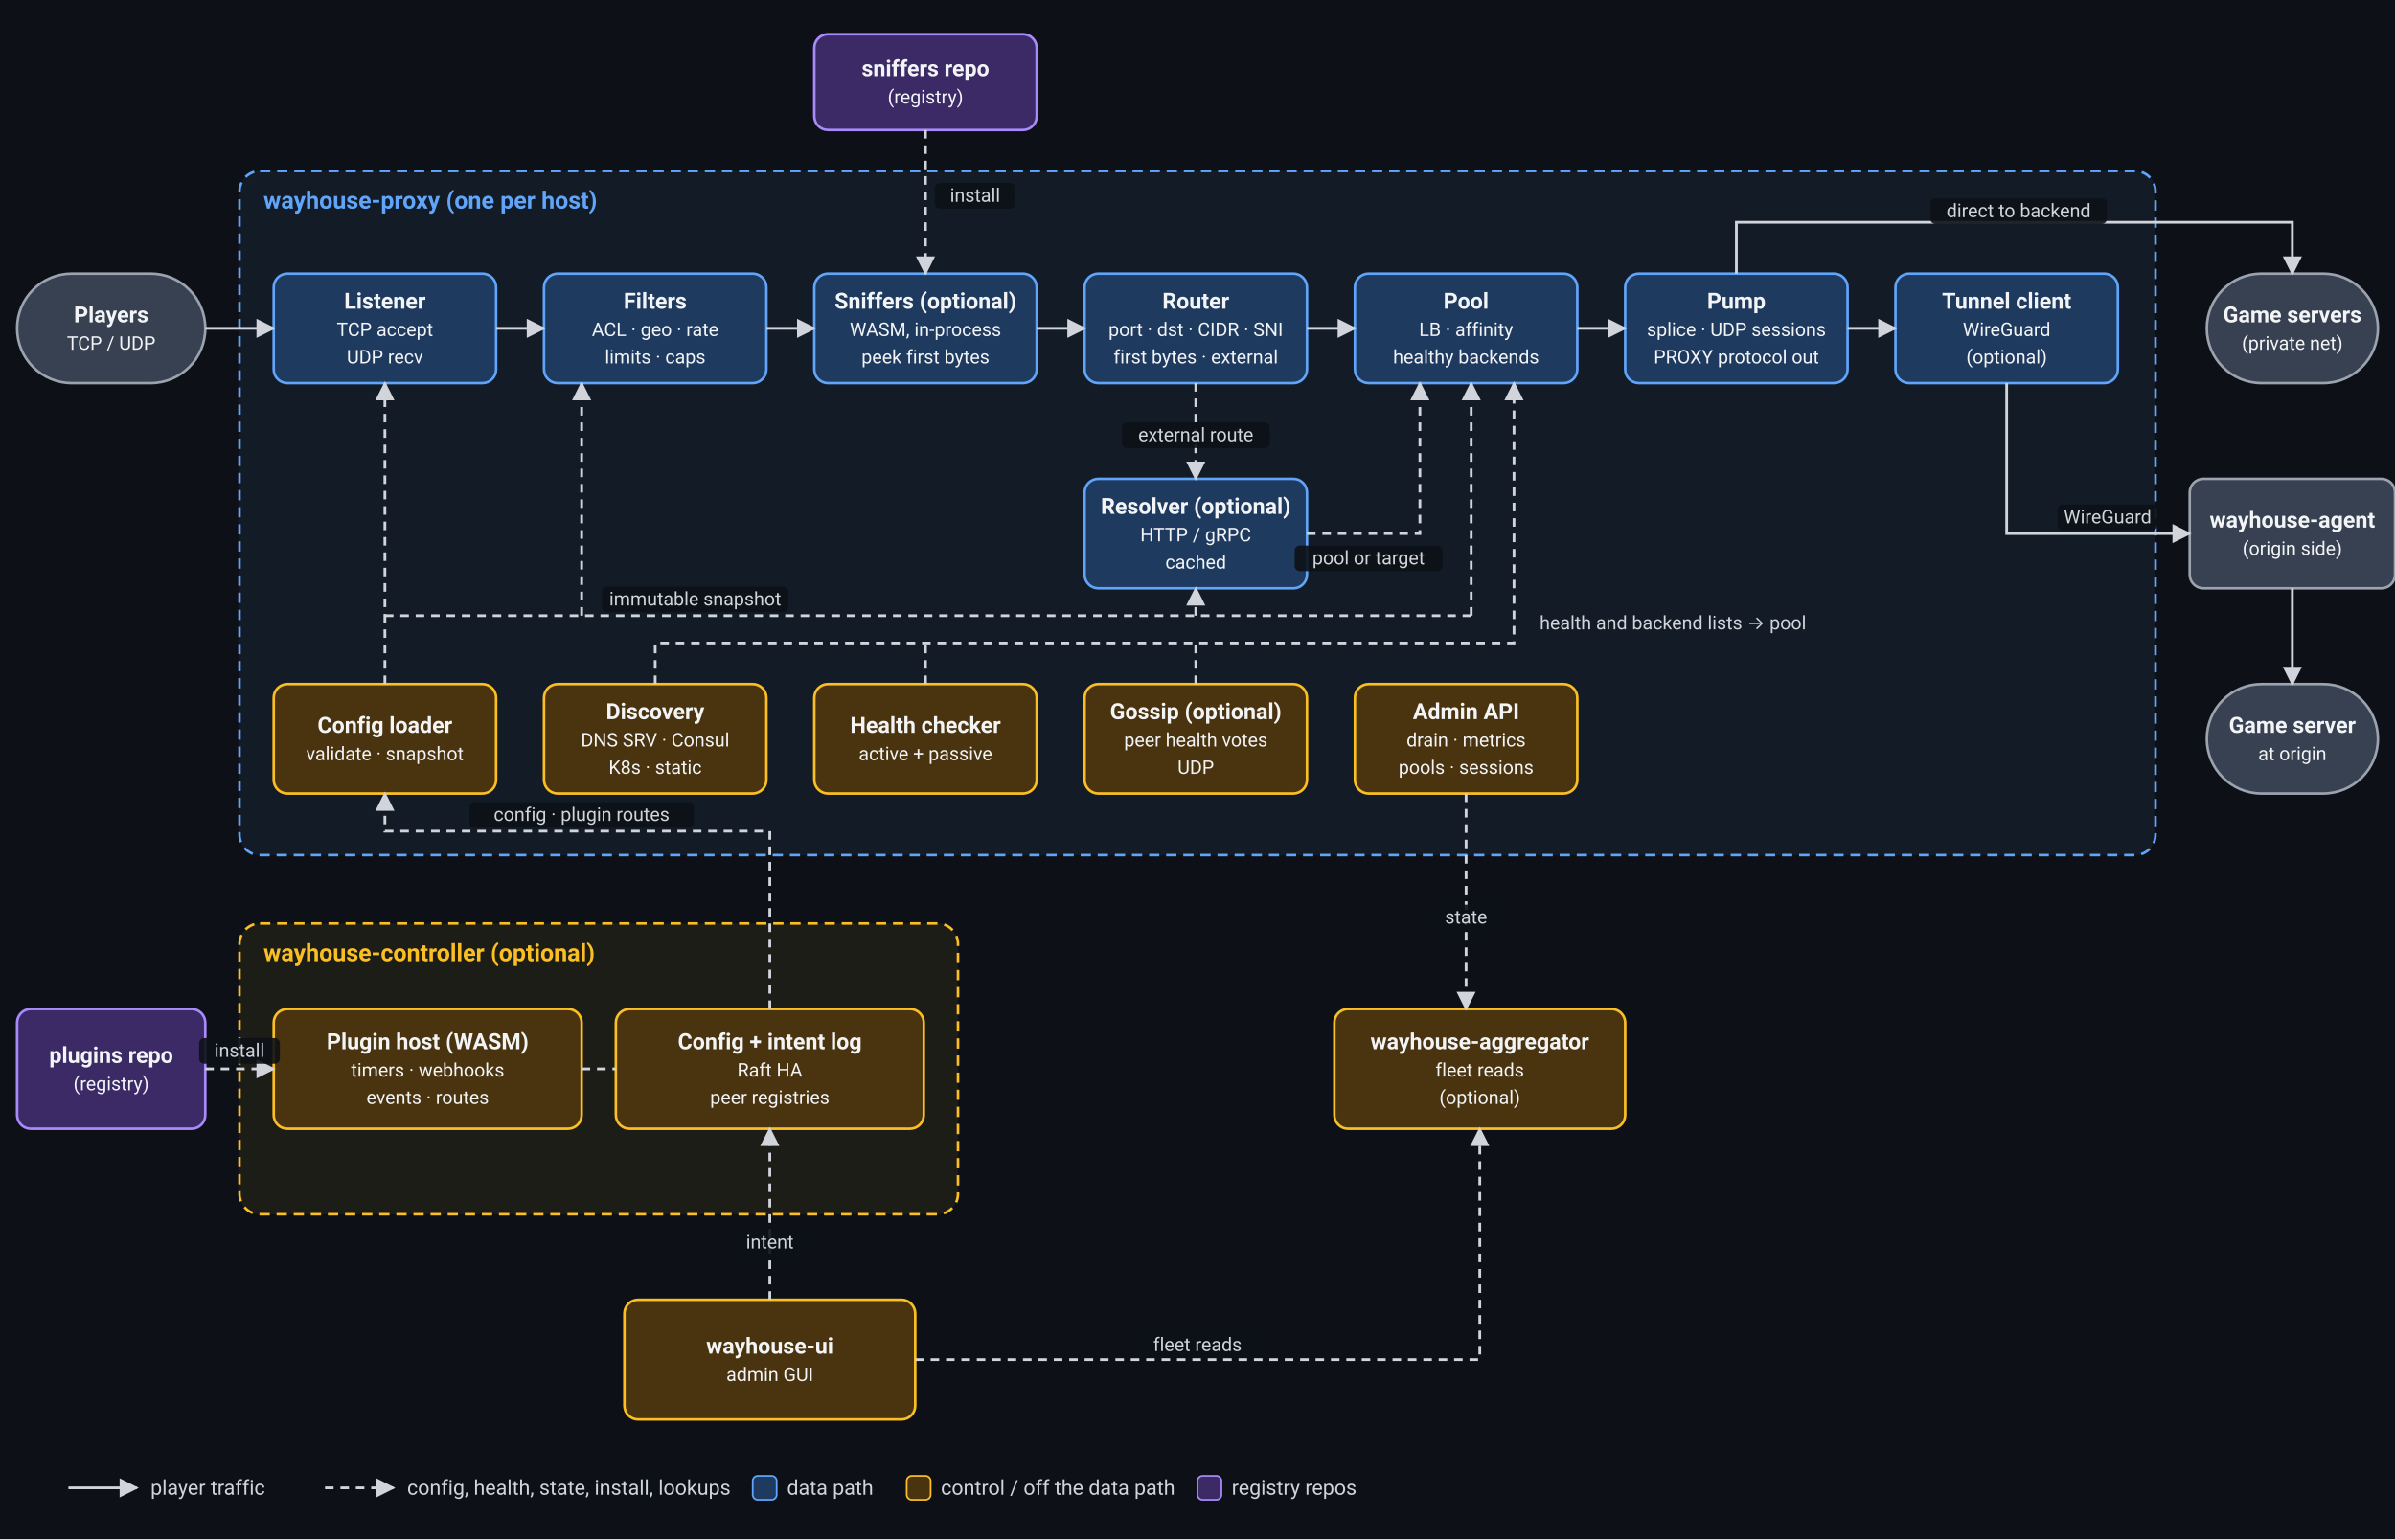
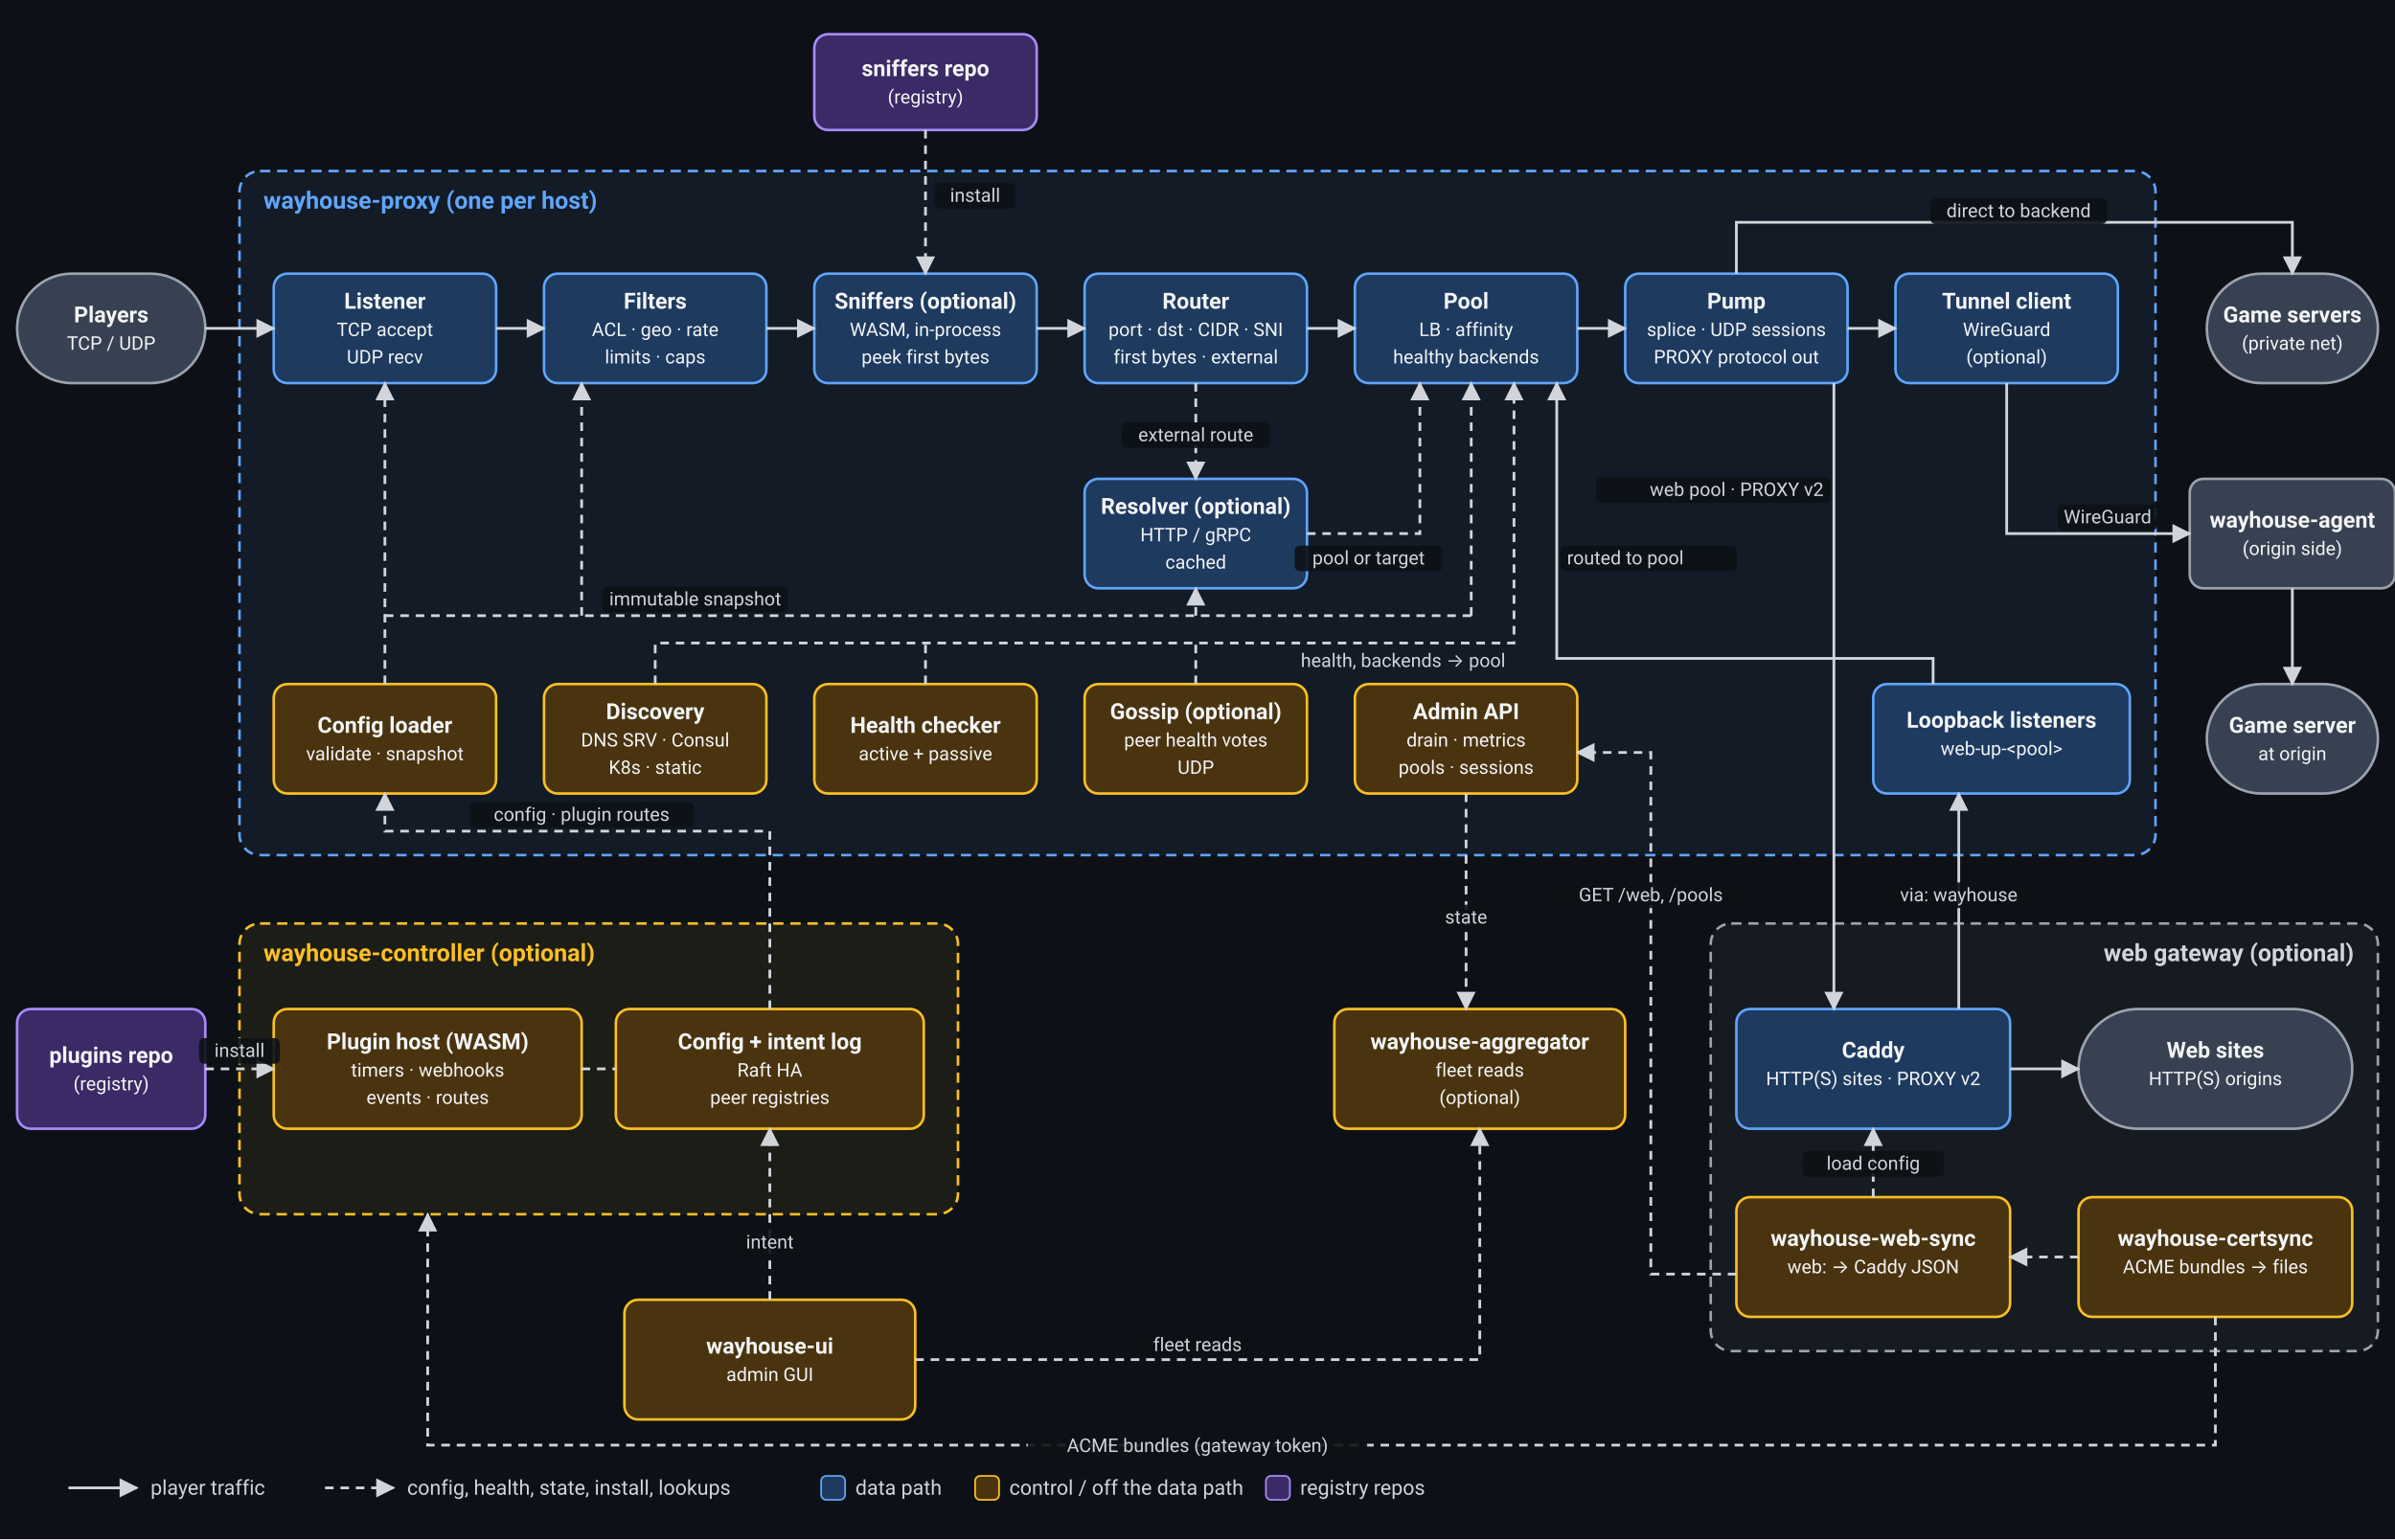
<svg xmlns="http://www.w3.org/2000/svg" viewBox="0 0 1400 900" width="1400" role="img" aria-labelledby="t d" font-family="system-ui,-apple-system,Segoe UI,Roboto,sans-serif">
  <defs>
    <marker id="a" viewBox="0 0 10 10" refX="9" refY="5" markerWidth="7" markerHeight="7" orient="auto-start-reverse">
      <path d="M0,0 L10,5 L0,10 z" fill="#d1d5db" />
    </marker>
  </defs>
  <rect width="1400" height="900" fill="#0d1117" />
  <rect x="10" y="160" width="110" height="64" rx="32" fill="#374151" stroke="#9ca3af" stroke-width="1.5" />
  <text x="65.0" y="188.5" text-anchor="middle" font-size="13" font-weight="700" fill="#f3f4f6">Players</text>
  <text x="65.0" y="204.5" text-anchor="middle" font-size="11" font-weight="400" fill="#f3f4f6">TCP / UDP</text>
  <rect x="1290" y="160" width="100" height="64" rx="32" fill="#374151" stroke="#9ca3af" stroke-width="1.5" />
  <text x="1340.0" y="188.5" text-anchor="middle" font-size="13" font-weight="700" fill="#f3f4f6">Game servers</text>
  <text x="1340.0" y="204.5" text-anchor="middle" font-size="11" font-weight="400" fill="#f3f4f6">(private net)</text>
  <rect x="140" y="100" width="1120" height="400" rx="12" fill="#60a5fa" fill-opacity="0.07" stroke="#60a5fa" stroke-width="1.5" stroke-dasharray="6 4" />
  <text x="154" y="122" font-size="14" font-weight="700" fill="#60a5fa">wayhouse-proxy (one per host)</text>
  <rect x="160" y="160" width="130" height="64" rx="8" fill="#1e3a5f" stroke="#60a5fa" stroke-width="1.5" />
  <text x="225.0" y="180.5" text-anchor="middle" font-size="13" font-weight="700" fill="#f3f4f6">Listener</text>
  <text x="225.0" y="196.5" text-anchor="middle" font-size="11" font-weight="400" fill="#f3f4f6">TCP accept</text>
  <text x="225.0" y="212.5" text-anchor="middle" font-size="11" font-weight="400" fill="#f3f4f6">UDP recv</text>
  <rect x="318" y="160" width="130" height="64" rx="8" fill="#1e3a5f" stroke="#60a5fa" stroke-width="1.5" />
  <text x="383.0" y="180.5" text-anchor="middle" font-size="13" font-weight="700" fill="#f3f4f6">Filters</text>
  <text x="383.0" y="196.5" text-anchor="middle" font-size="11" font-weight="400" fill="#f3f4f6">ACL · geo · rate</text>
  <text x="383.0" y="212.5" text-anchor="middle" font-size="11" font-weight="400" fill="#f3f4f6">limits · caps</text>
  <rect x="476" y="160" width="130" height="64" rx="8" fill="#1e3a5f" stroke="#60a5fa" stroke-width="1.5" />
  <text x="541.0" y="180.5" text-anchor="middle" font-size="13" font-weight="700" fill="#f3f4f6">Sniffers (optional)</text>
  <text x="541.0" y="196.5" text-anchor="middle" font-size="11" font-weight="400" fill="#f3f4f6">WASM, in-process</text>
  <text x="541.0" y="212.5" text-anchor="middle" font-size="11" font-weight="400" fill="#f3f4f6">peek first bytes</text>
  <rect x="634" y="160" width="130" height="64" rx="8" fill="#1e3a5f" stroke="#60a5fa" stroke-width="1.5" />
  <text x="699.0" y="180.5" text-anchor="middle" font-size="13" font-weight="700" fill="#f3f4f6">Router</text>
  <text x="699.0" y="196.5" text-anchor="middle" font-size="11" font-weight="400" fill="#f3f4f6">port · dst · CIDR · SNI</text>
  <text x="699.0" y="212.5" text-anchor="middle" font-size="11" font-weight="400" fill="#f3f4f6">first bytes · external</text>
  <rect x="792" y="160" width="130" height="64" rx="8" fill="#1e3a5f" stroke="#60a5fa" stroke-width="1.5" />
  <text x="857.0" y="180.5" text-anchor="middle" font-size="13" font-weight="700" fill="#f3f4f6">Pool</text>
  <text x="857.0" y="196.5" text-anchor="middle" font-size="11" font-weight="400" fill="#f3f4f6">LB · affinity</text>
  <text x="857.0" y="212.5" text-anchor="middle" font-size="11" font-weight="400" fill="#f3f4f6">healthy backends</text>
  <rect x="950" y="160" width="130" height="64" rx="8" fill="#1e3a5f" stroke="#60a5fa" stroke-width="1.5" />
  <text x="1015.0" y="180.5" text-anchor="middle" font-size="13" font-weight="700" fill="#f3f4f6">Pump</text>
  <text x="1015.0" y="196.5" text-anchor="middle" font-size="11" font-weight="400" fill="#f3f4f6">splice · UDP sessions</text>
  <text x="1015.0" y="212.5" text-anchor="middle" font-size="11" font-weight="400" fill="#f3f4f6">PROXY protocol out</text>
  <rect x="1108" y="160" width="130" height="64" rx="8" fill="#1e3a5f" stroke="#60a5fa" stroke-width="1.5" />
  <text x="1173.0" y="180.5" text-anchor="middle" font-size="13" font-weight="700" fill="#f3f4f6">Tunnel client</text>
  <text x="1173.0" y="196.5" text-anchor="middle" font-size="11" font-weight="400" fill="#f3f4f6">WireGuard</text>
  <text x="1173.0" y="212.5" text-anchor="middle" font-size="11" font-weight="400" fill="#f3f4f6">(optional)</text>
  <polyline points="120,192 160,192" fill="none" stroke="#d1d5db" stroke-width="1.6" marker-end="url(#a)" />
  <polyline points="290,192 318,192" fill="none" stroke="#d1d5db" stroke-width="1.6" marker-end="url(#a)" />
  <polyline points="448,192 476,192" fill="none" stroke="#d1d5db" stroke-width="1.6" marker-end="url(#a)" />
  <polyline points="606,192 634,192" fill="none" stroke="#d1d5db" stroke-width="1.6" marker-end="url(#a)" />
  <polyline points="764,192 792,192" fill="none" stroke="#d1d5db" stroke-width="1.6" marker-end="url(#a)" />
  <polyline points="922,192 950,192" fill="none" stroke="#d1d5db" stroke-width="1.6" marker-end="url(#a)" />
  <polyline points="1080,192 1108,192" fill="none" stroke="#d1d5db" stroke-width="1.6" marker-end="url(#a)" />
  <rect x="634" y="280" width="130" height="64" rx="8" fill="#1e3a5f" stroke="#60a5fa" stroke-width="1.5" />
  <text x="699.0" y="300.5" text-anchor="middle" font-size="13" font-weight="700" fill="#f3f4f6">Resolver (optional)</text>
  <text x="699.0" y="316.5" text-anchor="middle" font-size="11" font-weight="400" fill="#f3f4f6">HTTP / gRPC</text>
  <text x="699.0" y="332.5" text-anchor="middle" font-size="11" font-weight="400" fill="#f3f4f6">cached</text>
  <polyline points="699,224 699,280" fill="none" stroke="#d1d5db" stroke-width="1.6" stroke-dasharray="5 4" marker-end="url(#a)" />
  <rect x="655.8" y="247" width="86.4" height="15" rx="3" fill="#0d1117" fill-opacity="0.9" />
  <text x="699" y="258" text-anchor="middle" font-size="11" fill="#d1d5db">external route</text>
  <polyline points="764,312 830,312 830,224" fill="none" stroke="#d1d5db" stroke-width="1.6" stroke-dasharray="5 4" marker-end="url(#a)" />
  <rect x="756.8" y="319" width="86.4" height="15" rx="3" fill="#0d1117" fill-opacity="0.9" />
  <text x="800" y="330" text-anchor="middle" font-size="11" fill="#d1d5db">pool or target</text>
  <polyline points="1015,160 1015,130 1340,130 1340,160" fill="none" stroke="#d1d5db" stroke-width="1.6" marker-end="url(#a)" />
  <rect x="1128.4" y="116" width="103.2" height="15" rx="3" fill="#0d1117" fill-opacity="0.9" />
  <text x="1180" y="127" text-anchor="middle" font-size="11" fill="#d1d5db">direct to backend</text>
  <rect x="1280" y="280" width="120" height="64" rx="8" fill="#374151" stroke="#9ca3af" stroke-width="1.5" />
  <text x="1340.0" y="308.5" text-anchor="middle" font-size="13" font-weight="700" fill="#f3f4f6">wayhouse-agent</text>
  <text x="1340.0" y="324.5" text-anchor="middle" font-size="11" font-weight="400" fill="#f3f4f6">(origin side)</text>
  <rect x="1290" y="400" width="100" height="64" rx="32" fill="#374151" stroke="#9ca3af" stroke-width="1.5" />
  <text x="1340.0" y="428.5" text-anchor="middle" font-size="13" font-weight="700" fill="#f3f4f6">Game server</text>
  <text x="1340.0" y="444.5" text-anchor="middle" font-size="11" font-weight="400" fill="#f3f4f6">at origin</text>
  <polyline points="1173,224 1173,312 1280,312" fill="none" stroke="#d1d5db" stroke-width="1.6" marker-end="url(#a)" />
  <rect x="1202.8" y="295" width="58.4" height="15" rx="3" fill="#0d1117" fill-opacity="0.9" />
  <text x="1232" y="306" text-anchor="middle" font-size="11" fill="#d1d5db">WireGuard</text>
  <polyline points="1340,344 1340,400" fill="none" stroke="#d1d5db" stroke-width="1.6" marker-end="url(#a)" />
  <rect x="160" y="400" width="130" height="64" rx="8" fill="#4a3410" stroke="#fbbf24" stroke-width="1.5" />
  <text x="225.0" y="428.5" text-anchor="middle" font-size="13" font-weight="700" fill="#f3f4f6">Config loader</text>
  <text x="225.0" y="444.5" text-anchor="middle" font-size="11" font-weight="400" fill="#f3f4f6">validate · snapshot</text>
  <rect x="318" y="400" width="130" height="64" rx="8" fill="#4a3410" stroke="#fbbf24" stroke-width="1.5" />
  <text x="383.0" y="420.5" text-anchor="middle" font-size="13" font-weight="700" fill="#f3f4f6">Discovery</text>
  <text x="383.0" y="436.5" text-anchor="middle" font-size="11" font-weight="400" fill="#f3f4f6">DNS SRV · Consul</text>
  <text x="383.0" y="452.5" text-anchor="middle" font-size="11" font-weight="400" fill="#f3f4f6">K8s · static</text>
  <rect x="476" y="400" width="130" height="64" rx="8" fill="#4a3410" stroke="#fbbf24" stroke-width="1.5" />
  <text x="541.0" y="428.5" text-anchor="middle" font-size="13" font-weight="700" fill="#f3f4f6">Health checker</text>
  <text x="541.0" y="444.5" text-anchor="middle" font-size="11" font-weight="400" fill="#f3f4f6">active + passive</text>
  <rect x="634" y="400" width="130" height="64" rx="8" fill="#4a3410" stroke="#fbbf24" stroke-width="1.5" />
  <text x="699.0" y="420.5" text-anchor="middle" font-size="13" font-weight="700" fill="#f3f4f6">Gossip (optional)</text>
  <text x="699.0" y="436.5" text-anchor="middle" font-size="11" font-weight="400" fill="#f3f4f6">peer health votes</text>
  <text x="699.0" y="452.5" text-anchor="middle" font-size="11" font-weight="400" fill="#f3f4f6">UDP</text>
  <rect x="792" y="400" width="130" height="64" rx="8" fill="#4a3410" stroke="#fbbf24" stroke-width="1.5" />
  <text x="857.0" y="420.5" text-anchor="middle" font-size="13" font-weight="700" fill="#f3f4f6">Admin API</text>
  <text x="857.0" y="436.5" text-anchor="middle" font-size="11" font-weight="400" fill="#f3f4f6">drain · metrics</text>
  <text x="857.0" y="452.5" text-anchor="middle" font-size="11" font-weight="400" fill="#f3f4f6">pools · sessions</text>
  <polyline points="225,400 225,224" fill="none" stroke="#d1d5db" stroke-width="1.6" stroke-dasharray="5 4" marker-end="url(#a)" />
  <polyline points="225,360 860,360" fill="none" stroke="#d1d5db" stroke-width="1.6" stroke-dasharray="5 4" />
  <polyline points="340,360 340,224" fill="none" stroke="#d1d5db" stroke-width="1.6" stroke-dasharray="5 4" marker-end="url(#a)" />
  <polyline points="699,360 699,344" fill="none" stroke="#d1d5db" stroke-width="1.6" stroke-dasharray="5 4" marker-end="url(#a)" />
  <polyline points="860,360 860,224" fill="none" stroke="#d1d5db" stroke-width="1.6" stroke-dasharray="5 4" marker-end="url(#a)" />
  <rect x="352" y="343" width="108.8" height="15" rx="3" fill="#0d1117" fill-opacity="0.9" />
  <text x="406.4" y="354" text-anchor="middle" font-size="11" fill="#d1d5db">immutable snapshot</text>
  <polyline points="383,400 383,376 885,376 885,224" fill="none" stroke="#d1d5db" stroke-width="1.6" stroke-dasharray="5 4" marker-end="url(#a)" />
  <polyline points="541,400 541,376" fill="none" stroke="#d1d5db" stroke-width="1.6" stroke-dasharray="5 4" />
  <polyline points="699,400 699,376" fill="none" stroke="#d1d5db" stroke-width="1.6" stroke-dasharray="5 4" />
-   <text x="900" y="368" font-size="11" text-anchor="start" fill="#d1d5db">health and backend lists → pool</text>
+   <text x="880" y="390" font-size="11" text-anchor="end" fill="#d1d5db">health, backends → pool</text>
  <rect x="140" y="540" width="420" height="170" rx="12" fill="#fbbf24" fill-opacity="0.07" stroke="#fbbf24" stroke-width="1.5" stroke-dasharray="6 4" />
  <text x="154" y="562" font-size="14" font-weight="700" fill="#fbbf24">wayhouse-controller (optional)</text>
  <rect x="160" y="590" width="180" height="70" rx="8" fill="#4a3410" stroke="#fbbf24" stroke-width="1.5" />
  <text x="250.0" y="613.5" text-anchor="middle" font-size="13" font-weight="700" fill="#f3f4f6">Plugin host (WASM)</text>
  <text x="250.0" y="629.5" text-anchor="middle" font-size="11" font-weight="400" fill="#f3f4f6">timers · webhooks</text>
  <text x="250.0" y="645.5" text-anchor="middle" font-size="11" font-weight="400" fill="#f3f4f6">events · routes</text>
  <rect x="360" y="590" width="180" height="70" rx="8" fill="#4a3410" stroke="#fbbf24" stroke-width="1.5" />
  <text x="450.0" y="613.5" text-anchor="middle" font-size="13" font-weight="700" fill="#f3f4f6">Config + intent log</text>
  <text x="450.0" y="629.5" text-anchor="middle" font-size="11" font-weight="400" fill="#f3f4f6">Raft HA</text>
  <text x="450.0" y="645.5" text-anchor="middle" font-size="11" font-weight="400" fill="#f3f4f6">peer registries</text>
  <polyline points="340,625 360,625" fill="none" stroke="#d1d5db" stroke-width="1.6" stroke-dasharray="5 4" />
  <polyline points="450,590 450,486 225,486 225,464" fill="none" stroke="#d1d5db" stroke-width="1.6" stroke-dasharray="5 4" marker-end="url(#a)" />
  <rect x="274.4" y="469" width="131.2" height="15" rx="3" fill="#0d1117" fill-opacity="0.9" />
  <text x="340" y="480" text-anchor="middle" font-size="11" fill="#d1d5db">config · plugin routes</text>
  <rect x="780" y="590" width="170" height="70" rx="8" fill="#4a3410" stroke="#fbbf24" stroke-width="1.5" />
  <text x="865.0" y="613.5" text-anchor="middle" font-size="13" font-weight="700" fill="#f3f4f6">wayhouse-aggregator</text>
  <text x="865.0" y="629.5" text-anchor="middle" font-size="11" font-weight="400" fill="#f3f4f6">fleet reads</text>
  <text x="865.0" y="645.5" text-anchor="middle" font-size="11" font-weight="400" fill="#f3f4f6">(optional)</text>
  <polyline points="857,464 857,590" fill="none" stroke="#d1d5db" stroke-width="1.6" stroke-dasharray="5 4" marker-end="url(#a)" />
  <rect x="839.0" y="529" width="36.0" height="15" rx="3" fill="#0d1117" fill-opacity="0.9" />
  <text x="857" y="540" text-anchor="middle" font-size="11" fill="#d1d5db">state</text>
  <rect x="365" y="760" width="170" height="70" rx="8" fill="#4a3410" stroke="#fbbf24" stroke-width="1.5" />
  <text x="450.0" y="791.5" text-anchor="middle" font-size="13" font-weight="700" fill="#f3f4f6">wayhouse-ui</text>
  <text x="450.0" y="807.5" text-anchor="middle" font-size="11" font-weight="400" fill="#f3f4f6">admin GUI</text>
  <polyline points="450,760 450,660" fill="none" stroke="#d1d5db" stroke-width="1.6" stroke-dasharray="5 4" marker-end="url(#a)" />
  <rect x="429.2" y="719" width="41.6" height="15" rx="3" fill="#0d1117" fill-opacity="0.9" />
  <text x="450" y="730" text-anchor="middle" font-size="11" fill="#d1d5db">intent</text>
  <polyline points="535,795 865,795 865,660" fill="none" stroke="#d1d5db" stroke-width="1.6" stroke-dasharray="5 4" marker-end="url(#a)" />
  <rect x="665.2" y="779" width="69.6" height="15" rx="3" fill="#0d1117" fill-opacity="0.9" />
  <text x="700" y="790" text-anchor="middle" font-size="11" fill="#d1d5db">fleet reads</text>
  <rect x="10" y="590" width="110" height="70" rx="8" fill="#3b2a66" stroke="#a78bfa" stroke-width="1.5" />
  <text x="65.0" y="621.5" text-anchor="middle" font-size="13" font-weight="700" fill="#f3f4f6">plugins repo</text>
  <text x="65.0" y="637.5" text-anchor="middle" font-size="11" font-weight="400" fill="#f3f4f6">(registry)</text>
  <polyline points="120,625 160,625" fill="none" stroke="#d1d5db" stroke-width="1.6" stroke-dasharray="5 4" marker-end="url(#a)" />
  <rect x="116.4" y="607" width="47.2" height="15" rx="3" fill="#0d1117" fill-opacity="0.9" />
  <text x="140" y="618" text-anchor="middle" font-size="11" fill="#d1d5db">install</text>
  <rect x="476" y="20" width="130" height="56" rx="8" fill="#3b2a66" stroke="#a78bfa" stroke-width="1.5" />
  <text x="541.0" y="44.5" text-anchor="middle" font-size="13" font-weight="700" fill="#f3f4f6">sniffers repo</text>
  <text x="541.0" y="60.5" text-anchor="middle" font-size="11" font-weight="400" fill="#f3f4f6">(registry)</text>
  <polyline points="541,76 541,160" fill="none" stroke="#d1d5db" stroke-width="1.6" stroke-dasharray="5 4" marker-end="url(#a)" />
  <rect x="546.4" y="107" width="47.2" height="15" rx="3" fill="#0d1117" fill-opacity="0.9" />
  <text x="570" y="118" text-anchor="middle" font-size="11" fill="#d1d5db">install</text>
  <polyline points="40,870 80,870" fill="none" stroke="#d1d5db" stroke-width="1.6" marker-end="url(#a)" />
  <text x="88" y="874" font-size="12" text-anchor="start" fill="#d1d5db">player traffic</text>
  <polyline points="190,870 230,870" fill="none" stroke="#d1d5db" stroke-width="1.6" stroke-dasharray="5 4" marker-end="url(#a)" />
  <text x="238" y="874" font-size="12" text-anchor="start" fill="#d1d5db">config, health, state, install, lookups</text>
-   <rect x="440" y="863" width="14" height="14" rx="3" fill="#1e3a5f" stroke="#60a5fa" />
-   <text x="460" y="874" font-size="12" text-anchor="start" fill="#d1d5db">data path</text>
-   <rect x="530" y="863" width="14" height="14" rx="3" fill="#4a3410" stroke="#fbbf24" />
-   <text x="550" y="874" font-size="12" text-anchor="start" fill="#d1d5db">control / off the data path</text>
-   <rect x="700" y="863" width="14" height="14" rx="3" fill="#3b2a66" stroke="#a78bfa" />
-   <text x="720" y="874" font-size="12" text-anchor="start" fill="#d1d5db">registry repos</text>
+   <rect x="480" y="863" width="14" height="14" rx="3" fill="#1e3a5f" stroke="#60a5fa" />
+   <text x="500" y="874" font-size="12" text-anchor="start" fill="#d1d5db">data path</text>
+   <rect x="570" y="863" width="14" height="14" rx="3" fill="#4a3410" stroke="#fbbf24" />
+   <text x="590" y="874" font-size="12" text-anchor="start" fill="#d1d5db">control / off the data path</text>
+   <rect x="740" y="863" width="14" height="14" rx="3" fill="#3b2a66" stroke="#a78bfa" />
+   <text x="760" y="874" font-size="12" text-anchor="start" fill="#d1d5db">registry repos</text>
+   <rect x="1000" y="540" width="390" height="250" rx="12" fill="#9ca3af" fill-opacity="0.07" stroke="#9ca3af" stroke-width="1.5" stroke-dasharray="6 4" />
+   <text x="1376" y="562" text-anchor="end" font-size="14" font-weight="700" fill="#d1d5db">web gateway (optional)</text>
+   <rect x="1015" y="590" width="160" height="70" rx="8" fill="#1e3a5f" stroke="#60a5fa" stroke-width="1.5" />
+   <text x="1095.0" y="618.5" text-anchor="middle" font-size="13" font-weight="700" fill="#f3f4f6">Caddy</text>
+   <text x="1095.0" y="634.5" text-anchor="middle" font-size="11" font-weight="400" fill="#f3f4f6">HTTP(S) sites · PROXY v2</text>
+   <rect x="1215" y="590" width="160" height="70" rx="35" fill="#374151" stroke="#9ca3af" stroke-width="1.5" />
+   <text x="1295.0" y="618.5" text-anchor="middle" font-size="13" font-weight="700" fill="#f3f4f6">Web sites</text>
+   <text x="1295.0" y="634.5" text-anchor="middle" font-size="11" font-weight="400" fill="#f3f4f6">HTTP(S) origins</text>
+   <rect x="1095" y="400" width="150" height="64" rx="8" fill="#1e3a5f" stroke="#60a5fa" stroke-width="1.5" />
+   <text x="1170.0" y="425.5" text-anchor="middle" font-size="13" font-weight="700" fill="#f3f4f6">Loopback listeners</text>
+   <text x="1170.0" y="441.5" text-anchor="middle" font-size="11" font-weight="400" fill="#f3f4f6">web-up-&lt;pool&gt;</text>
+   <rect x="1015" y="700" width="160" height="70" rx="8" fill="#4a3410" stroke="#fbbf24" stroke-width="1.5" />
+   <text x="1095.0" y="728.5" text-anchor="middle" font-size="13" font-weight="700" fill="#f3f4f6">wayhouse-web-sync</text>
+   <text x="1095.0" y="744.5" text-anchor="middle" font-size="11" font-weight="400" fill="#f3f4f6">web: → Caddy JSON</text>
+   <rect x="1215" y="700" width="160" height="70" rx="8" fill="#4a3410" stroke="#fbbf24" stroke-width="1.5" />
+   <text x="1295.0" y="728.5" text-anchor="middle" font-size="13" font-weight="700" fill="#f3f4f6">wayhouse-certsync</text>
+   <text x="1295.0" y="744.5" text-anchor="middle" font-size="11" font-weight="400" fill="#f3f4f6">ACME bundles → files</text>
+   <polyline points="1072,224 1072,590" fill="none" stroke="#d1d5db" stroke-width="1.6" marker-end="url(#a)" />
+   <rect x="932.8" y="279" width="137.2" height="15" rx="3" fill="#0d1117" fill-opacity="0.9" />
+   <text x="1066" y="290" text-anchor="end" font-size="11" fill="#d1d5db">web pool · PROXY v2</text>
+   <polyline points="1175,625 1215,625" fill="none" stroke="#d1d5db" stroke-width="1.6" marker-end="url(#a)" />
+   <polyline points="1145,590 1145,464" fill="none" stroke="#d1d5db" stroke-width="1.6" marker-end="url(#a)" />
+   <rect x="1096.8" y="516" width="96.4" height="15" rx="3" fill="#0d1117" fill-opacity="0.9" />
+   <text x="1145" y="527" text-anchor="middle" font-size="11" fill="#d1d5db">via: wayhouse</text>
+   <polyline points="1130,400 1130,385 910,385 910,224" fill="none" stroke="#d1d5db" stroke-width="1.6" marker-end="url(#a)" />
+   <rect x="912.0" y="319" width="103.2" height="15" rx="3" fill="#0d1117" fill-opacity="0.9" />
+   <text x="916" y="330" text-anchor="start" font-size="11" fill="#d1d5db">routed to pool</text>
+   <polyline points="1095,700 1095,660" fill="none" stroke="#d1d5db" stroke-width="1.6" stroke-dasharray="5 4" marker-end="url(#a)" />
+   <rect x="1053.6" y="673" width="82.8" height="15" rx="3" fill="#0d1117" fill-opacity="0.9" />
+   <text x="1095" y="684" text-anchor="middle" font-size="11" fill="#d1d5db">load config</text>
+   <polyline points="1215,735 1175,735" fill="none" stroke="#d1d5db" stroke-width="1.6" stroke-dasharray="5 4" marker-end="url(#a)" />
+   <polyline points="1015,745 965,745 965,440 922,440" fill="none" stroke="#d1d5db" stroke-width="1.6" stroke-dasharray="5 4" marker-end="url(#a)" />
+   <rect x="906.6" y="516" width="116.8" height="15" rx="3" fill="#0d1117" fill-opacity="0.9" />
+   <text x="965" y="527" text-anchor="middle" font-size="11" fill="#d1d5db">GET /web, /pools</text>
+   <polyline points="1295,770 1295,845 250,845 250,710" fill="none" stroke="#d1d5db" stroke-width="1.6" stroke-dasharray="5 4" marker-end="url(#a)" />
+   <rect x="600.8" y="838" width="198.4" height="15" rx="3" fill="#0d1117" fill-opacity="0.9" />
+   <text x="700" y="849" text-anchor="middle" font-size="11" fill="#d1d5db">ACME bundles (gateway token)</text>
</svg>
